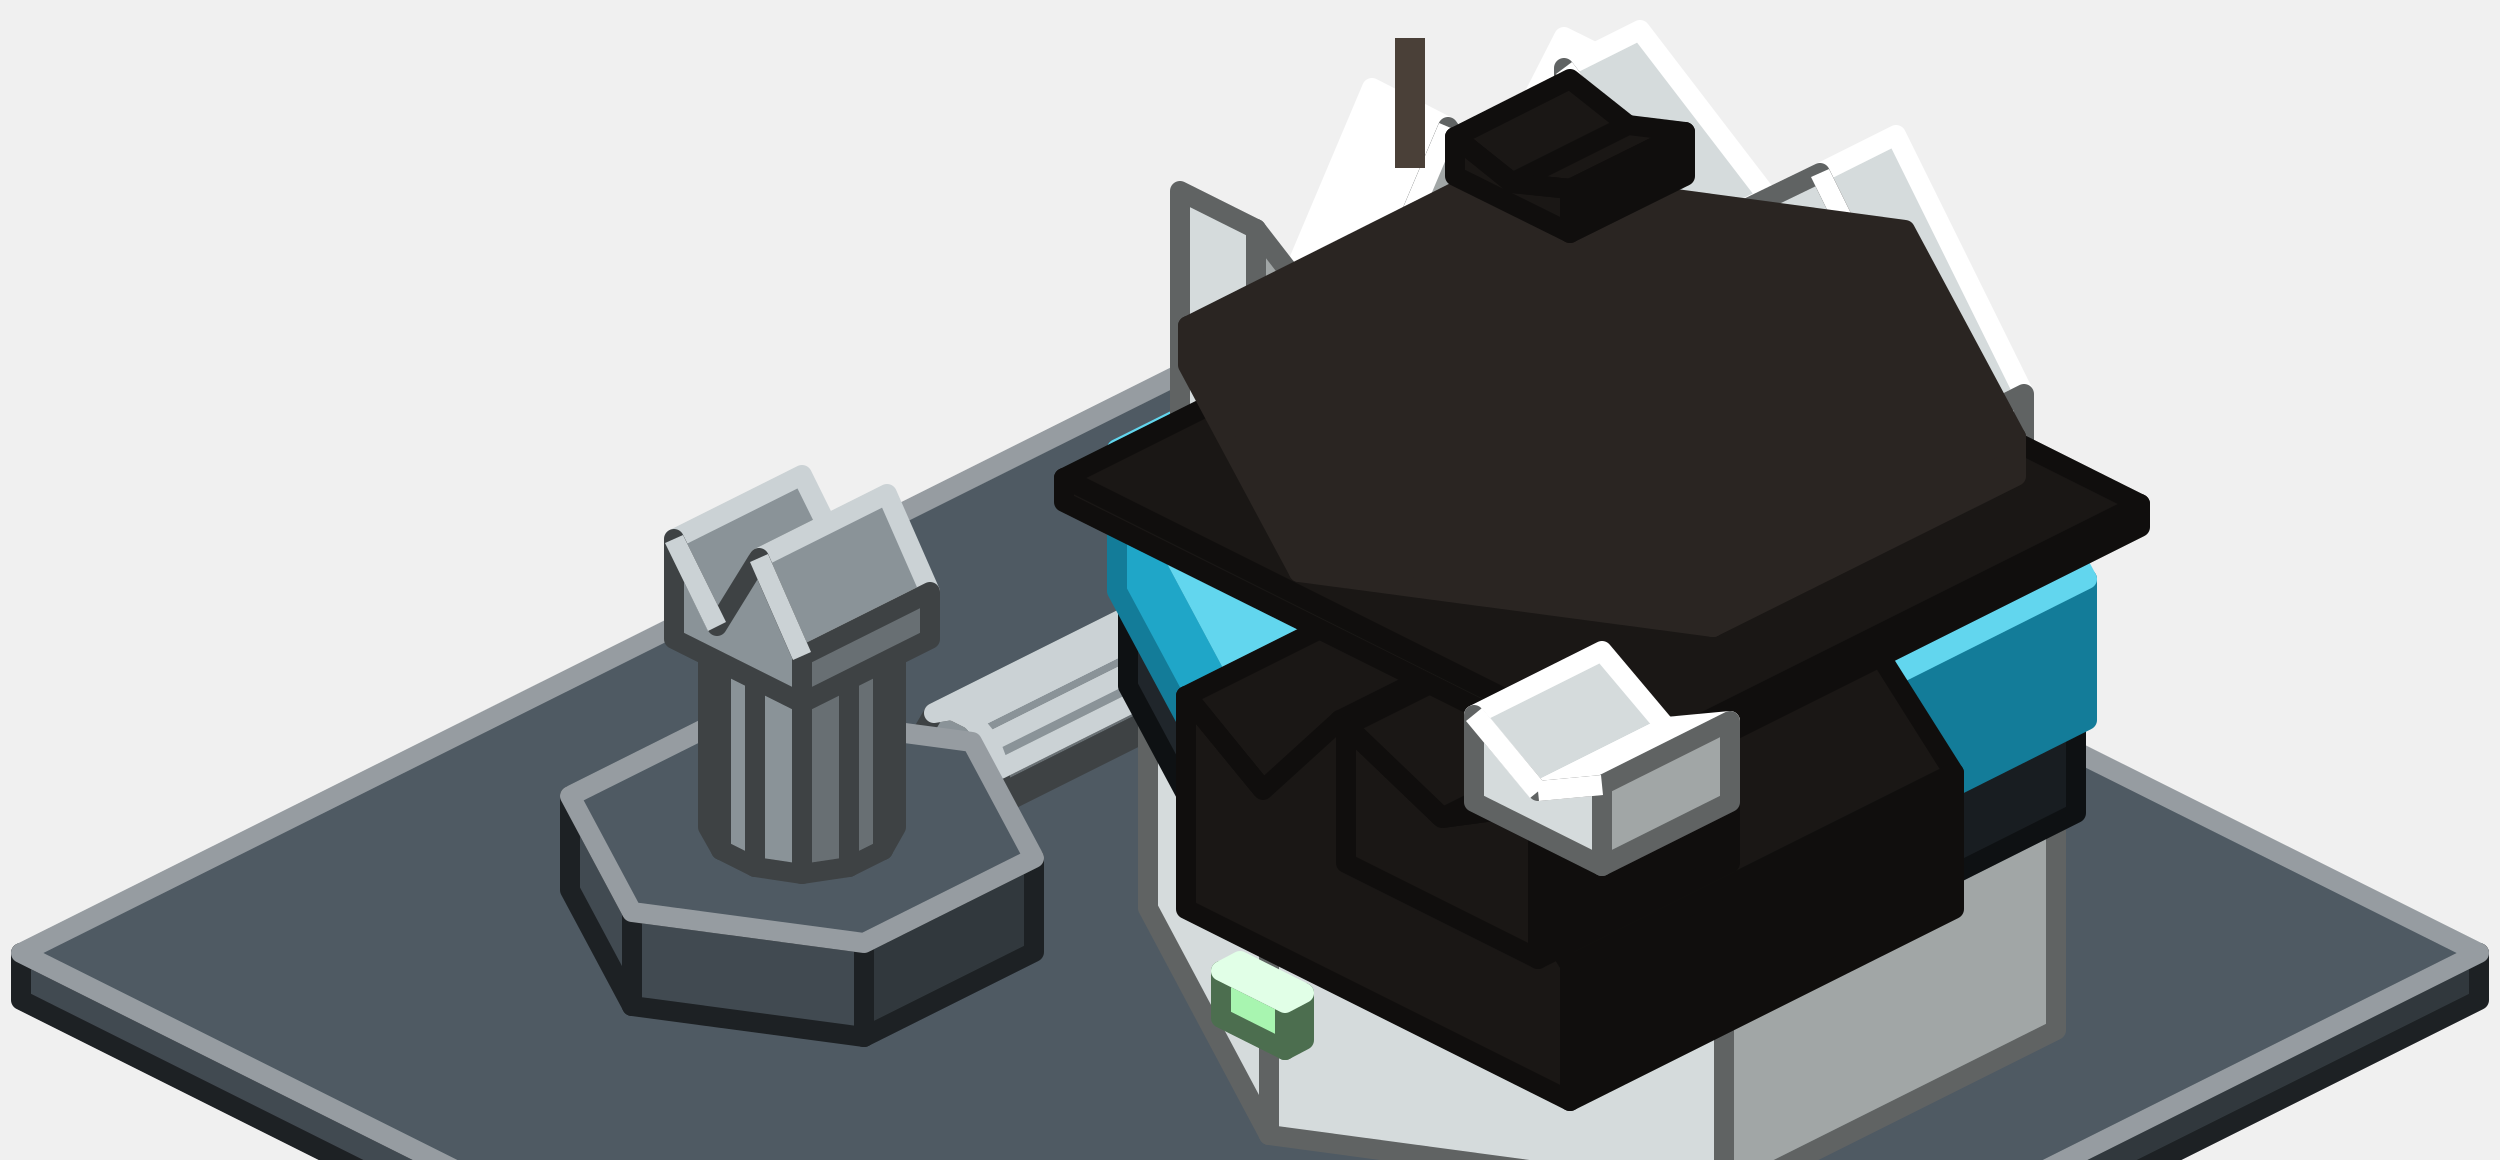
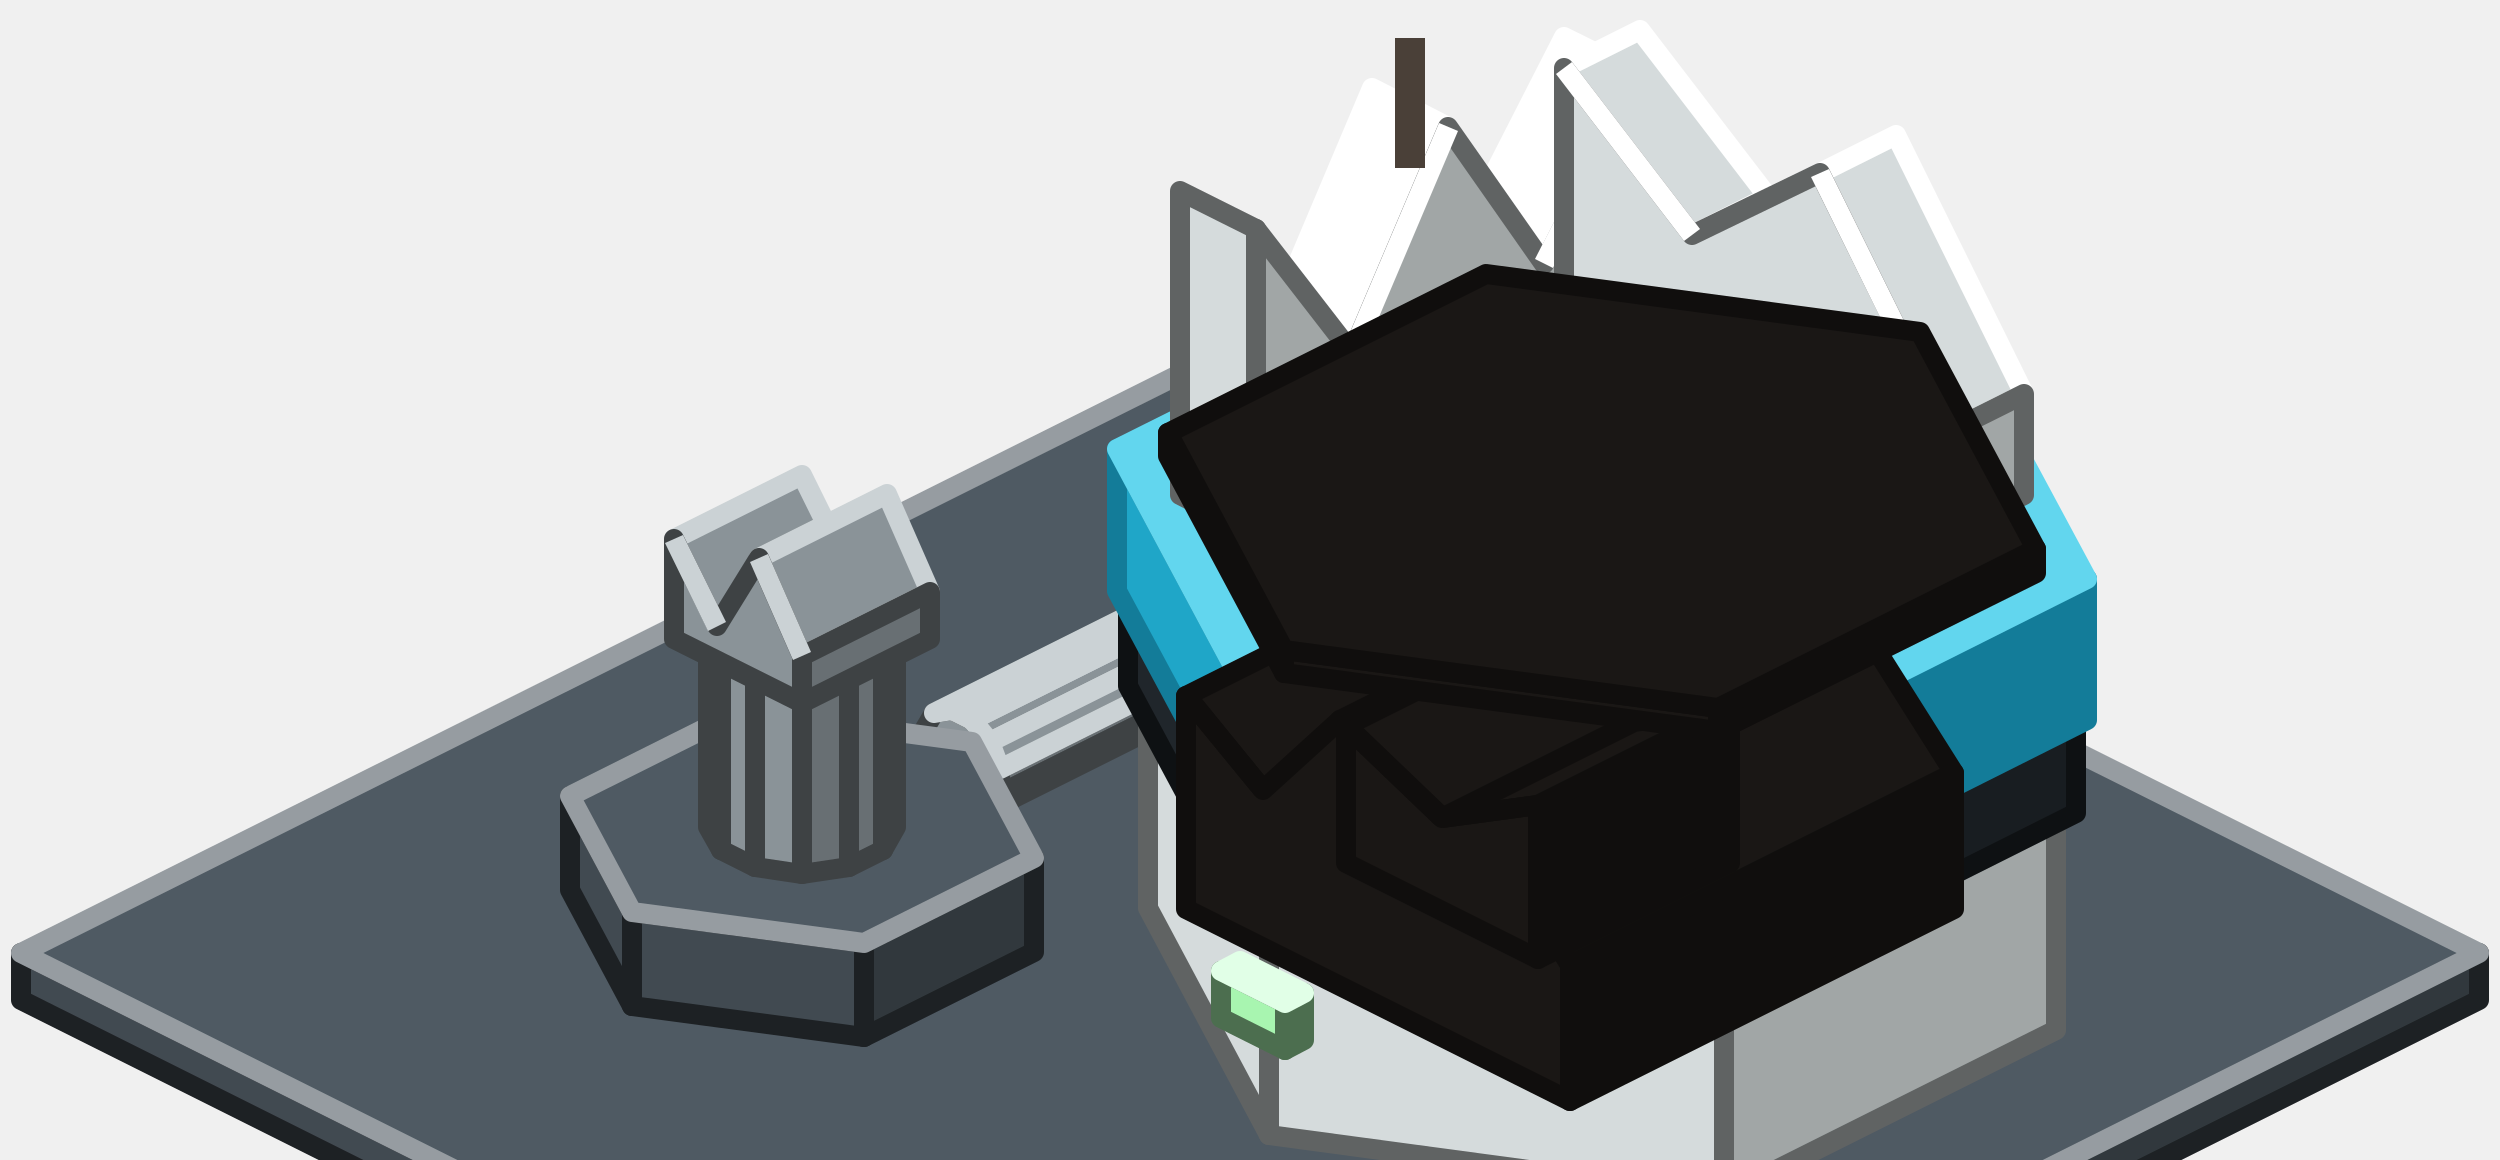
<svg xmlns="http://www.w3.org/2000/svg" width="250" height="116" viewBox="0 0 250 116">
  <g stroke-width="2" stroke-linejoin="round">
    <polygon points="38.1,118 2.1,100 2.1,95.3 47.5,118" fill="#414A51" stroke="#1D2124" />
    <polygon points="247.9,100 211.9,118 202.5,118 247.9,95.3" fill="#31383D" stroke="#1D2124" />
    <polygon points="47.5,118 2.1,95.3 125,33.9 247.9,95.3 202.5,118" fill="#4F5A63" stroke="#969CA1" />
    <polygon points="148.3,64.4 128.1,61.7 128.1,57 148.3,59.7" fill="#7D8B96" stroke="#383F44" />
    <polygon points="128.1,61.7 122.7,51.6 122.7,46.9 128.1,57" fill="#7D8B96" stroke="#383F44" />
    <polygon points="163.1,57 148.3,64.4 148.3,59.7 163.1,52.3" fill="#5F6971" stroke="#383F44" />
    <polygon points="148.3,59.7 128.1,57 122.7,46.9 137.5,39.5 157.7,42.2 163.1,52.3" fill="#98AAB7" stroke="#C1CCD4" />
    <polygon points="144.8,54.5 144.8,57 100,79.4 100,76.9" fill="#686F73" stroke="#3E4244" />
    <polygon points="144.8,57 143.8,58.6 99,81 100,79.4" fill="#686F73" stroke="#3E4244" />
    <polygon points="97.2,72 99,74.2 100,76.9 100,79.4 99,81 97.2,81.4 95.2,80.4 93.4,78.2 92.4,75.5 92.4,73 93.4,71.3 95.2,71" fill="#8A9398" stroke="#3E4244" />
    <polygon points="142,49.6 143.8,51.8 99,74.2 97.2,72" fill="#8A9398" stroke="#CBD2D5" />
    <polygon points="143.8,51.8 144.8,54.5 100,76.9 99,74.2" fill="#8A9398" stroke="#CBD2D5" />
    <polygon points="138.2,48.9 140,48.6 95.2,71 93.4,71.3" fill="#A8B3B9" stroke="#CBD2D5" />
    <polygon points="140,48.6 142,49.6 97.2,72 95.2,71" fill="#A8B3B9" stroke="#CBD2D5" />
    <polygon points="86.4,103.7 63.2,100.6 63.2,91.2 86.4,94.3" fill="#414A51" stroke="#1D2124" />
    <polygon points="63.2,100.6 57,89 57,79.6 63.2,91.2" fill="#414A51" stroke="#1D2124" />
    <polygon points="103.4,95.2 86.4,103.7 86.4,94.3 103.4,85.8" fill="#31383D" stroke="#1D2124" />
    <polygon points="86.4,94.3 63.2,91.2 57,79.6 74,71.1 97.2,74.2 103.4,85.8" fill="#4F5A63" stroke="#969CA1" />
    <polygon points="84.9,86.7 80.2,87.4 80.2,63.9 84.9,63.2" fill="#686F73" stroke="#3E4244" />
    <polygon points="80.2,87.4 75.5,86.7 75.5,63.2 80.2,63.9" fill="#8A9398" stroke="#3E4244" />
    <polygon points="75.5,86.7 72.1,85 72.1,61.5 75.5,63.2" fill="#8A9398" stroke="#3E4244" />
    <polygon points="72.1,85 70.8,82.7 70.8,59.2 72.1,61.5" fill="#8A9398" stroke="#3E4244" />
    <polygon points="89.6,82.7 88.3,85 88.3,61.5 89.6,59.2" fill="#686F73" stroke="#3E4244" />
    <polygon points="88.3,85 84.9,86.7 84.9,63.2 88.3,61.5" fill="#686F73" stroke="#3E4244" />
    <polygon points="84.9,63.2 80.2,63.9 75.5,63.2 72.1,61.5 70.8,59.2 72.1,56.8 75.5,55.1 80.2,54.5 84.9,55.1 88.3,56.8 89.6,59.2 88.3,61.5" fill="#A8B3B9" stroke="#CBD2D5" />
    <polygon points="160.3,118 126.9,113.5 126.9,91.6 172.4,97.7 172.4,118" fill="#D5DBDC" stroke="#606363" />
    <polygon points="126.9,113.5 114.8,90.8 114.8,68.9 126.9,91.6" fill="#D5DBDC" stroke="#606363" />
    <polygon points="205.6,103 175.6,118 172.4,118 172.4,97.7 205.6,81" fill="#A1A6A6" stroke="#606363" />
    <polygon points="172.4,97.7 126.9,91.6 114.8,68.9 148,52.2 193.5,58.3 205.6,81" fill="#FFFFFF" stroke="#FFFFFF" />
    <polygon points="80.2,47.5 84.5,56.2 71.7,62.6 67.4,53.9" fill="#8A9398" stroke="#CBD2D5" />
    <polygon points="88.7,49.4 93,59.2 80.2,65.6 75.9,55.8" fill="#8A9398" stroke="#CBD2D5" />
    <polygon points="67.4,63.9 80.2,70.3 80.2,65.6 75.9,55.8 71.7,62.6 67.4,53.9" fill="#8A9398" stroke="#3E4244" />
    <polygon points="93,63.9 80.2,70.3 80.2,65.6 93,59.2" fill="#686F73" stroke="#3E4244" />
    <polygon points="72.6,62.2 68.3,53.5 66.5,54.3 70.8,63.1" fill="#CBD2D5" />
    <polygon points="81.1,65.2 76.8,55.4 75,56.2 79.3,66" fill="#CBD2D5" />
    <polygon points="128.5,105 122.1,101.8 122.1,97.1 128.5,100.3" fill="#A8F5B0" stroke="#4C6E4F" />
    <polygon points="130.4,104 128.5,105 128.5,100.3 130.4,99.3" fill="#7FB985" stroke="#4C6E4F" />
    <polygon points="128.5,100.3 122.1,97.1 124,96.1 130.4,99.3" fill="#CDFFD7" stroke="#E1FFE7" />
    <polygon points="172.9,98.7 125.5,92.3 125.5,82.9 172.9,89.3" fill="#20262B" stroke="#0E1113" />
    <polygon points="125.5,92.3 112.8,68.6 112.8,59.2 125.5,82.9" fill="#20262B" stroke="#0E1113" />
    <polygon points="207.6,81.3 172.9,98.7 172.9,89.3 207.6,71.9" fill="#181D21" stroke="#0E1113" />
    <polygon points="172.9,89.3 125.5,82.9 112.8,59.2 147.5,41.8 194.9,48.2 207.6,71.9" fill="#272E34" stroke="#7D8285" />
    <polygon points="173.2,89.8 124.7,83.3 124.7,69.2 173.2,75.7" fill="#1FA6C8" stroke="#137C99" />
    <polygon points="124.7,83.3 111.7,59.1 111.7,44.9 124.7,69.2" fill="#1FA6C8" stroke="#137C99" />
    <polygon points="208.7,72 173.2,89.8 173.2,75.7 208.7,57.9" fill="#137C99" stroke="#137C99" />
    <polygon points="173.2,75.7 124.7,69.2 111.7,44.9 147.2,27.2 195.7,33.7 208.7,57.9" fill="#62D6EE" stroke="#62D6EE" />
    <polygon points="156.4,3.7 146.8,22.5 154.4,26.4 164,7.5" fill="#FFFFFF" stroke="#FFFFFF" />
    <polygon points="137.2,8.8 127.6,31.5 135.2,35.3 144.8,12.7" fill="#FFFFFF" stroke="#FFFFFF" />
    <polygon points="164,34.2 125.6,53.4 125.6,22.9 135.2,35.3 144.8,12.7 154.4,26.4 164,7.5" fill="#A1A6A6" stroke="#606363" />
    <polygon points="118,49.5 125.6,53.4 125.6,22.9 118,19.1" fill="#D5DBDC" stroke="#606363" />
    <polygon points="155.3,26.8 164.9,8 163.1,7.1 153.5,25.9" fill="#FFFFFF" />
    <polygon points="136.2,35.7 145.8,13.1 143.9,12.3 134.3,34.9" fill="#FFFFFF" />
    <polygon points="164,3 176.8,19.7 169.2,23.5 156.4,6.8" fill="#D5DBDC" stroke="#FFFFFF" />
    <polygon points="189.6,13.5 202.4,39.4 194.8,43.2 182,17.3" fill="#D5DBDC" stroke="#FFFFFF" />
    <polygon points="156.4,34.2 194.8,53.4 194.8,43.2 182,17.3 169.2,23.5 156.4,6.8" fill="#D5DBDC" stroke="#606363" />
    <polygon points="202.4,49.5 194.8,53.4 194.8,43.2 202.4,39.4" fill="#A1A6A6" stroke="#606363" />
    <polygon points="170,22.9 157.2,6.2 155.6,7.4 168.4,24.1" fill="#FFFFFF" />
    <polygon points="195.7,42.8 182.9,16.9 181.1,17.7 193.9,43.7" fill="#FFFFFF" />
    <polygon points="157,50.4 164.7,59.8 126.3,79 118.6,69.6" fill="#1A1715" stroke="#100E0D" />
    <polygon points="172.4,52.8 180,70.2 141.6,89.4 134,72" fill="#1A1715" stroke="#100E0D" />
    <polygon points="187.7,65.1 195.4,77.3 157,96.5 149.3,84.3" fill="#1A1715" stroke="#100E0D" />
    <polygon points="118.6,90.9 157,110.1 157,96.5 149.3,84.3 141.6,89.4 134,72 126.3,79 118.6,69.6" fill="#1A1715" stroke="#100E0D" />
    <polygon points="195.4,90.9 157,110.1 157,96.5 195.4,77.3" fill="#100E0D" stroke="#100E0D" />
    <polygon points="127.1,78.4 119.4,68.9 117.8,70.2 125.5,79.6" fill="#100E0D" />
    <polygon points="142.6,89 134.9,71.6 133,72.4 140.7,89.8" fill="#100E0D" />
    <polygon points="157.8,95.9 150.2,83.7 148.5,84.8 156.2,97" fill="#100E0D" />
    <polygon points="153.8,63 163.4,72.2 144.2,81.8 134.6,72.6" fill="#1A1715" stroke="#100E0D" />
    <polygon points="163.4,72.2 173,70.9 153.8,80.5 144.2,81.8" fill="#1A1715" stroke="#100E0D" />
    <polygon points="134.6,86.3 153.8,95.9 153.8,80.5 144.2,81.8 134.6,72.6" fill="#1A1715" stroke="#100E0D" />
    <polygon points="173,86.3 153.8,95.9 153.8,80.5 173,70.9" fill="#100E0D" stroke="#100E0D" />
    <polygon points="144.9,81 135.3,71.8 133.9,73.3 143.5,82.5" fill="#100E0D" />
    <polygon points="153.7,79.5 144.1,80.8 144.3,82.8 153.9,81.5" fill="#100E0D" />
-     <polygon points="162.8,78.3 106.4,50.2 106.4,47.8 162.8,76" fill="#1A1715" stroke="#100E0D" />
-     <polygon points="214,52.7 162.8,78.3 162.8,76 214,50.4" fill="#100E0D" stroke="#100E0D" />
-     <polygon points="162.8,76 106.4,47.8 157.6,22.2 214,50.4" fill="#1A1715" stroke="#100E0D" />
-     <polygon points="160.2,65.1 166.6,72.7 153.8,79.1 147.4,71.5" fill="#D5DBDC" stroke="#FFFFFF" />
-     <polygon points="166.6,72.7 173,72.1 160.2,78.5 153.8,79.1" fill="#FFFFFF" stroke="#FFFFFF" />
-     <polygon points="147.4,80.2 160.2,86.6 160.2,78.5 153.8,79.1 147.4,71.5" fill="#D5DBDC" stroke="#606363" />
-     <polygon points="173,80.2 160.2,86.6 160.2,78.5 173,72.1" fill="#A1A6A6" stroke="#606363" />
-     <polygon points="154.6,78.5 148.2,70.8 146.6,72.1 153,79.8" fill="#FFFFFF" />
-     <polygon points="160.1,77.5 153.7,78.1 153.9,80.1 160.3,79.5" fill="#FFFFFF" />
-     <polygon points="171.3,62.7 129.9,57.2 129.9,53.3 171.3,58.8" fill="#2A2522" stroke="#2A2522" />
-     <polygon points="129.9,57.2 118.8,36.5 118.8,32.6 129.9,53.3" fill="#2A2522" stroke="#2A2522" />
-     <polygon points="201.6,47.6 171.3,62.7 171.3,58.8 201.6,43.7" fill="#2A2522" stroke="#2A2522" />
-     <polygon points="171.3,58.8 129.9,53.3 118.8,32.6 149.1,17.4 190.5,23 201.6,43.7" fill="#2A2522" stroke="#2A2522" />
-     <polygon points="157,7.9 162.8,12.5 151.2,18.3 145.5,13.7" fill="#1A1715" stroke="#100E0D" />
-     <polygon points="162.8,12.5 168.5,13.2 157,18.9 151.2,18.3" fill="#1A1715" stroke="#100E0D" />
-     <polygon points="145.5,17.6 157,23.3 157,18.9 151.2,18.3 145.5,13.7" fill="#1A1715" stroke="#100E0D" />
-     <polygon points="168.5,17.6 157,23.3 157,18.9 168.5,13.2" fill="#100E0D" stroke="#100E0D" />
-     <polygon points="151.9,17.5 146.1,12.9 144.9,14.5 150.6,19" fill="#100E0D" />
-     <polygon points="157.1,17.9 151.4,17.3 151.1,19.3 156.9,19.9" fill="#100E0D" />
+     <polygon points="171.8,73.1 128.4,67.3 128.4,65 171.8,70.8" fill="#1A1715" stroke="#100E0D" />
+     <polygon points="128.4,67.3 116.8,45.6 116.8,43.3 128.4,65" fill="#1A1715" stroke="#100E0D" />
+     <polygon points="203.6,57.3 171.8,73.1 171.8,70.8 203.6,54.9" fill="#100E0D" stroke="#100E0D" />
+     <polygon points="171.8,70.8 128.4,65 116.8,43.3 148.6,27.4 192,33.2 203.6,54.9" fill="#1A1715" stroke="#100E0D" />
    <polygon points="139.5,16.8 139.5,6.7 142.5,6.7 142.5,16.8" fill="#4A4038" />
    <polygon points="139.5,6.7 139.5,3.8 142.5,3.8 142.5,6.7" fill="#4A4038" />
  </g>
</svg>
